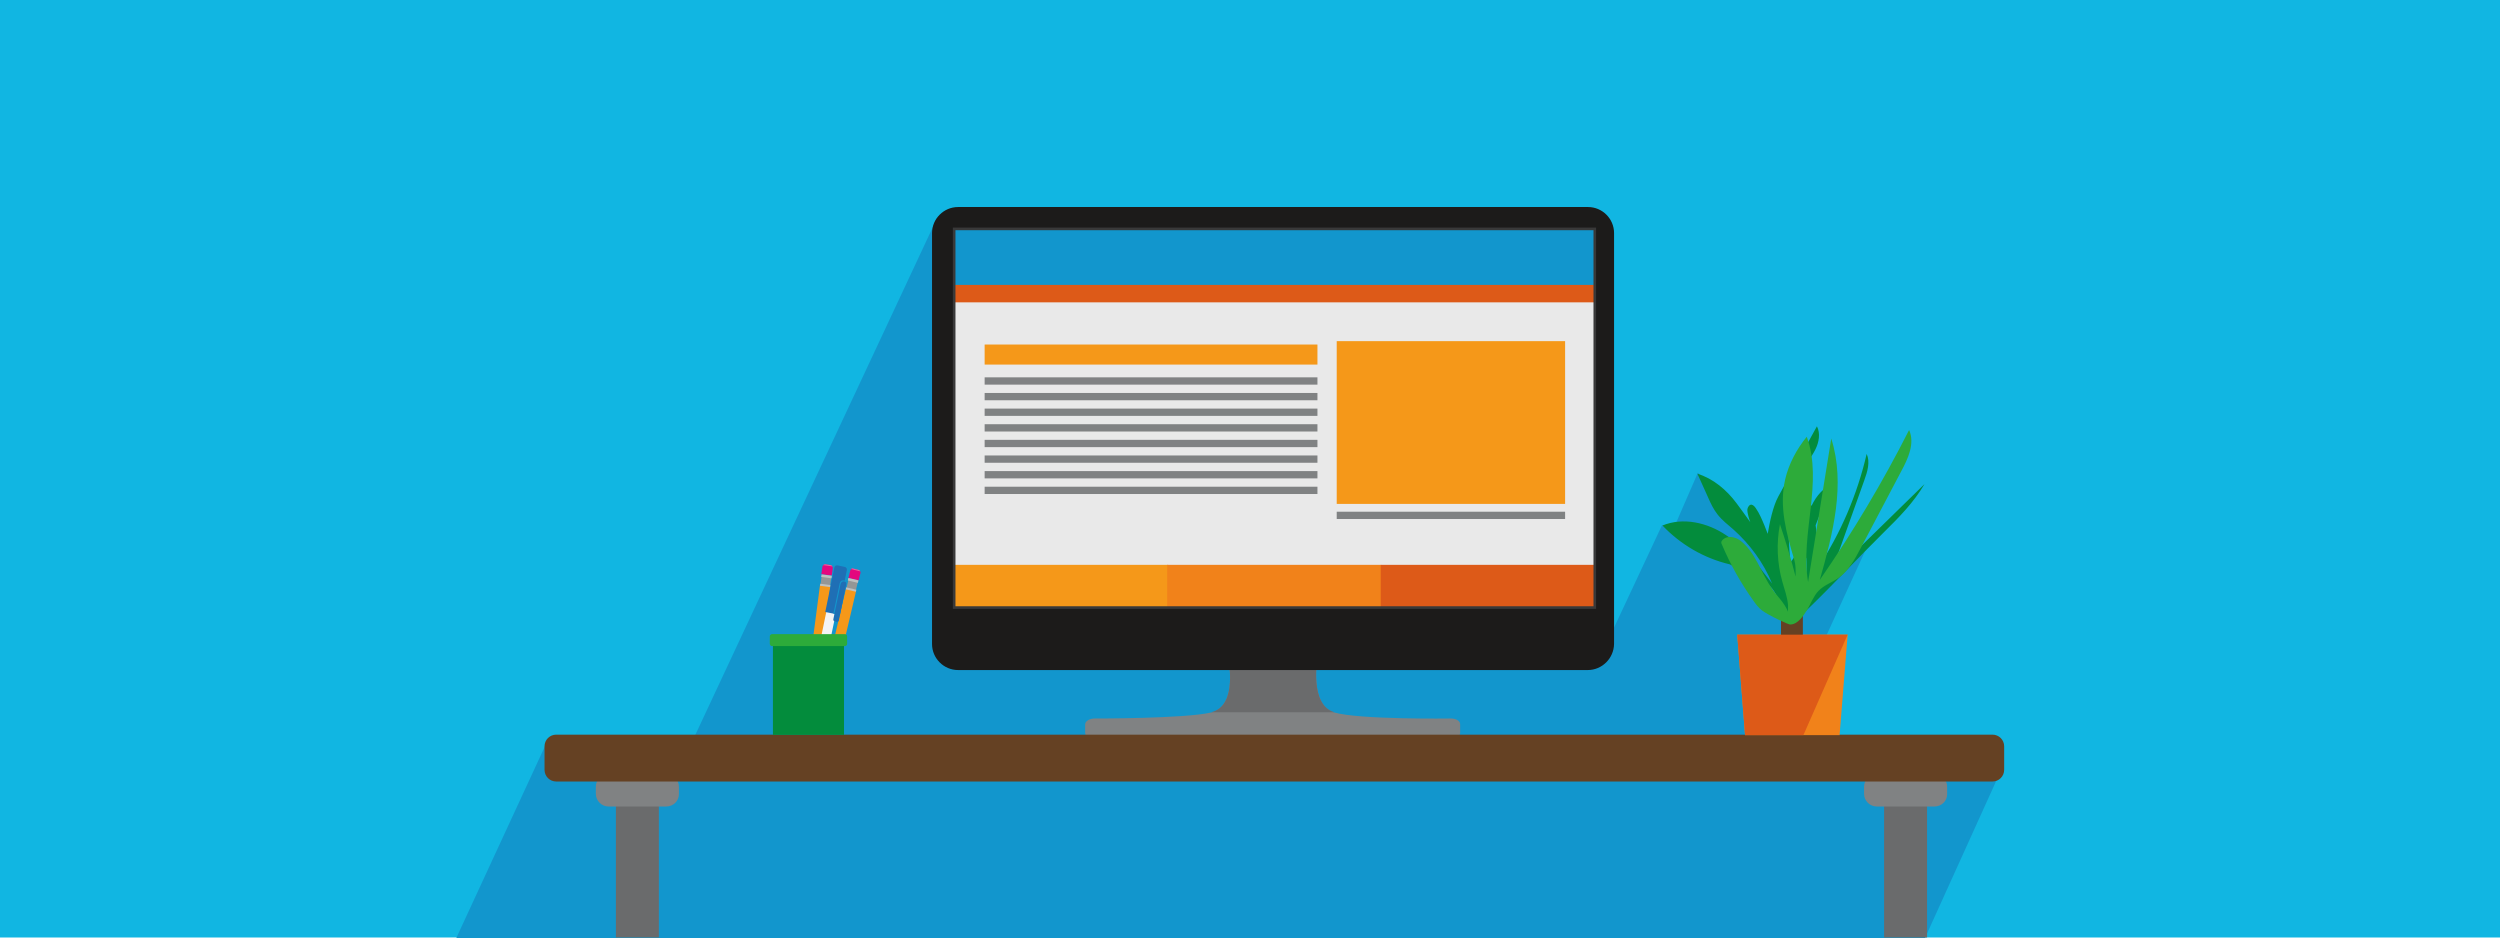
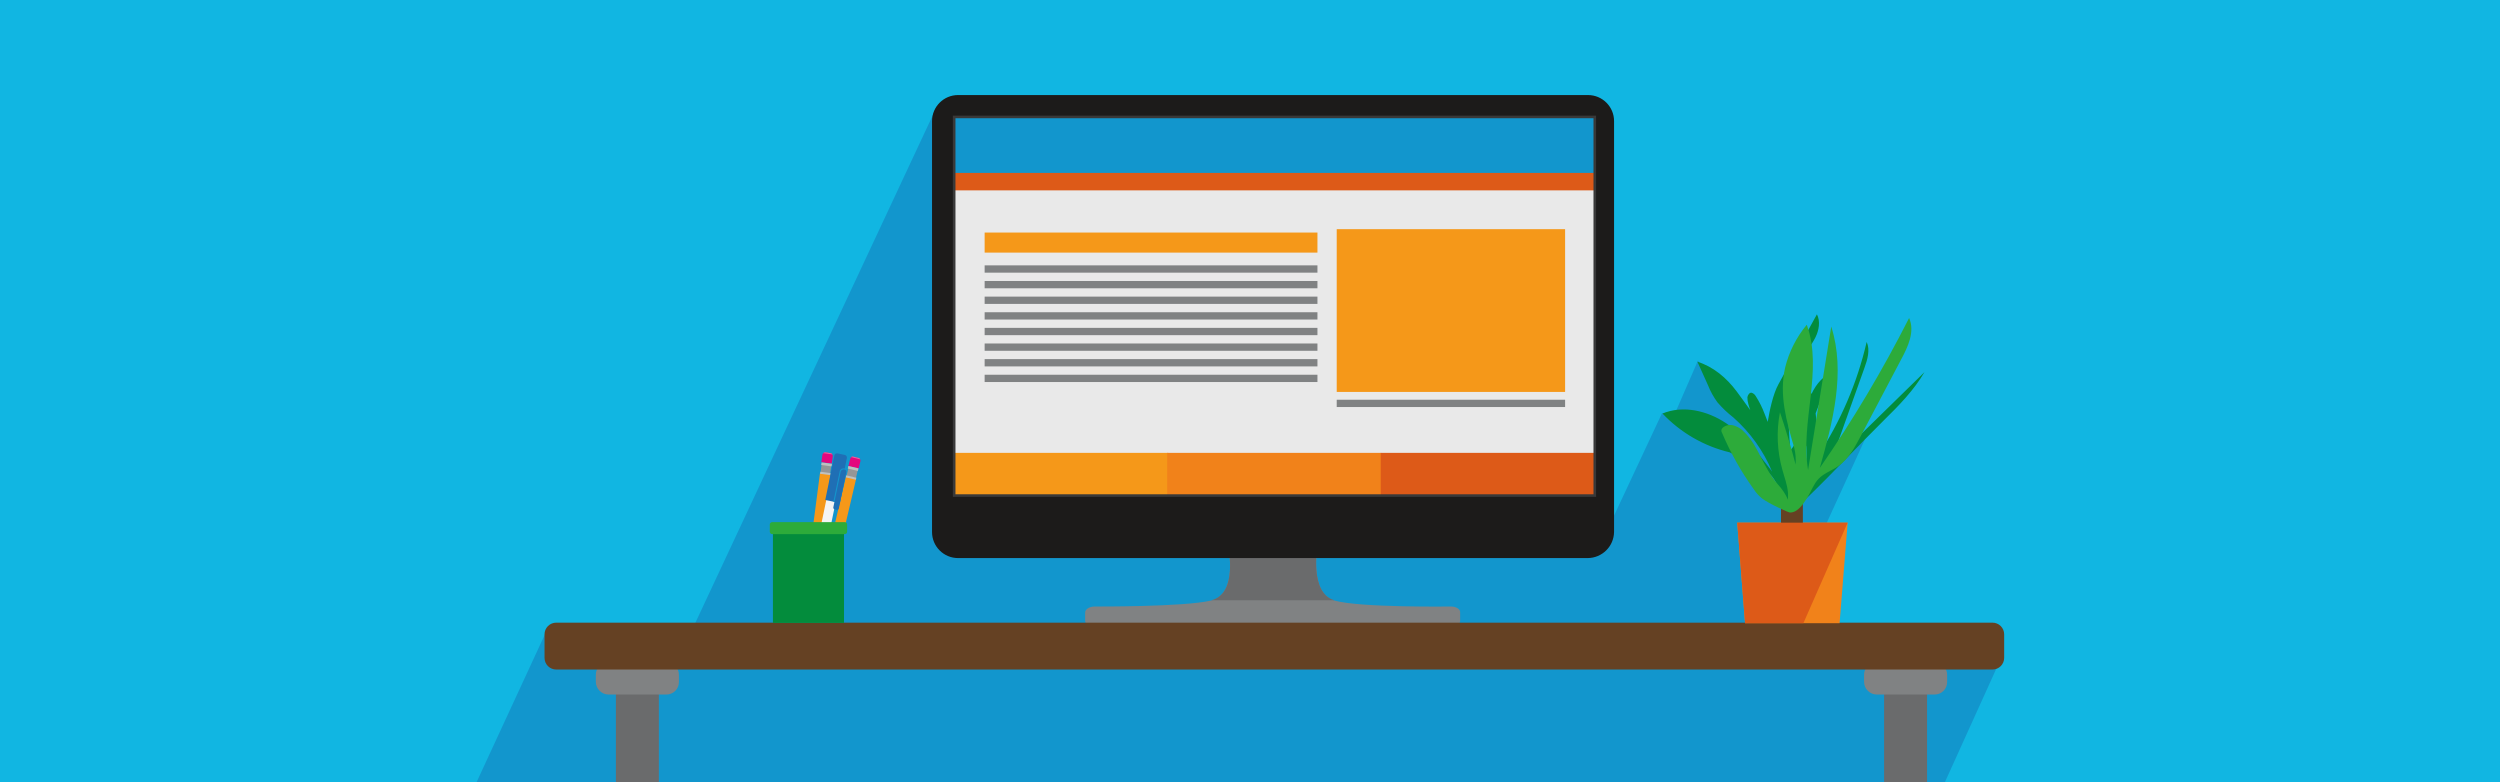
- <svg xmlns="http://www.w3.org/2000/svg" class="svgImage" viewBox="0 0 960 360">
-   <style>.findWork-st0{fill:#11b6e2}.findWork-st1{fill:#1296cd}.findWork-st2{fill:#808283}.findWork-st3{fill:#6a6b6c}.findWork-st4{fill:#1c1b1a}.findWork-st5{fill:#e9e9e9}.findWork-st6{fill:#f1d097}.findWork-st7{fill:#f59819}.findWork-st8{fill:#f1821a}.findWork-st9{fill:#dd5a18}.findWork-st10,.findWork-st11{fill:none;stroke:#393939;stroke-miterlimit:10}.findWork-st11{stroke:#764c28}.findWork-st12{display:none}.findWork-st13{fill:#654123}.findWork-st14{fill:#038c3c}.findWork-st15{fill:#2dab3a}.findWork-st16{fill:#e3077e}.findWork-st17{fill:#959696}.findWork-st18{fill:#bec0bf}.findWork-st19{fill:#ea689d}.findWork-st20{fill:#f4f4f4}.findWork-st21{fill:#1f6fb5}</style>
-   <path class="findWork-st0" d="M0 0h960v360H0z" />
-   <path class="Shadows findWork-st1" d="M703.2 296.7l3.5-39.2-9.1-5.3 18.5-40.4-25 16.6-8.1-8.8-31-38.1-8.4 19.3-5.4.9-22.9 48.9L359.8 83.8l-94.3 201.6-55.1-1.3-35.6 77h564l29-64z" />
-   <g class="computer">
-     <path class="findWork-st2" d="M557.1 275.9s-35 .5-44.7-2.3c-9.7-2.8-6.5-20.8-6.5-20.8h-34.3s4 18.3-6.5 20.8c-10.5 2.4-44.7 2.3-44.7 2.3-2 0-3.7 1-3.7 2.3v3.2c0 1.3 1.7 2.3 3.7 2.3H557c2 0 3.7-1 3.7-2.3v-3.2c.1-1.3-1.5-2.3-3.6-2.3z" />
-     <path class="findWork-st3" d="M512.4 273.5c-9.7-2.8-6.5-20.8-6.5-20.8h-34.3s4 18.3-6.5 20.8h47.3z" />
-     <path class="findWork-st4" d="M609.7 257.3H367.9c-5.5 0-10-4.5-10-10V89.5c0-5.5 4.5-10 10-10h241.9c5.5 0 10 4.5 10 10v157.8c-.1 5.5-4.6 10-10.1 10z" />
-     <path class="findWork-st5" d="M612.1 233H366.7c-.2 0-.3-.1-.3-.3V92.1c0-.2.1-.3.3-.3h245.4c.2 0 .3.1.3.3v140.6c0 .2-.1.3-.3.3z" />
-     <path class="findWork-st1" d="M366.4 87.9h246v22.3h-246z" />
-     <path class="findWork-st7" d="M378.1 132.3h127.8v7.7H378.1zM513.3 131H601v62.5h-87.7z" />
-     <path class="findWork-st2" d="M513.3 196.5H601v2.8h-87.7z" />
-     <path class="findWork-st7" d="M366.4 216.9h82.2v16.4h-82.2z" />
-     <path class="findWork-st2" d="M378.1 186.9h127.8v2.8H378.1zM378.1 180.9h127.8v2.8H378.1zM378.1 174.9h127.8v2.8H378.1zM378.1 168.9h127.8v2.8H378.1zM378.1 162.9h127.8v2.8H378.1zM378.1 156.9h127.8v2.8H378.1zM378.1 150.9h127.8v2.8H378.1zM378.1 144.9h127.8v2.8H378.1z" />
-     <path class="findWork-st8" d="M448.2 216.9h82.2v16.4h-82.2z" />
-     <path class="findWork-st9" d="M530.2 216.9h82.2v16.4h-82.2zM366.4 109.4h246v6.7h-246z" />
-     <path class="findWork-st10" d="M366.4 87.9h246v145.4h-246z" />
-   </g>
-   <g class="desk">
-     <g class="tableLegL">
-       <path class="findWork-st3" d="M236.5 305.7H253V360h-16.5z" />
-       <path class="findWork-st2" d="M255.8 309.7h-22.1c-2.7 0-4.9-2.2-4.9-4.9v-2.7c0-2.7 2.2-4.9 4.9-4.9h22.1c2.7 0 4.9 2.2 4.9 4.9v2.7c.1 2.7-2.1 4.9-4.9 4.9z" />
-     </g>
-     <g class="tableLegR">
-       <path class="findWork-st3" d="M723.5 305.7H740V360h-16.5z" />
-       <path class="findWork-st2" d="M742.8 309.7h-22.1c-2.7 0-4.9-2.2-4.9-4.9v-2.7c0-2.7 2.2-4.9 4.9-4.9h22.1c2.7 0 4.9 2.2 4.9 4.9v2.7c.1 2.7-2.1 4.9-4.9 4.9z" />
-     </g>
-     <path class="tableTop findWork-st13" d="M765.1 300.1H213.6c-2.5 0-4.5-2-4.5-4.5v-9c0-2.5 2-4.5 4.5-4.5h551.5c2.5 0 4.5 2 4.5 4.5v9c0 2.5-2 4.5-4.5 4.5z" />
-   </g>
-   <g class="plant">
-     <path class="pot findWork-st8" d="M706.4 282.3h-36.3l-3-38.6h42.4z" />
-     <path class="findWork-stem findWork-st13" d="M688.1 263c-2.3 0-4.2-1.9-4.2-4.2v-24.1c0-2.3 1.9-4.2 4.2-4.2 2.3 0 4.2 1.9 4.2 4.2v24.1c.1 2.3-1.8 4.2-4.2 4.2z" />
-     <path class="potShadow findWork-st9" d="M692.5 282.3h-22.4l-3-38.6h42.4z" />
-     <path class="backLeaves findWork-st14" d="M702.7 221.4c4.4-12.3 8.8-24.7 13.2-37 1.2-3.3 2.3-7 .9-10.1-3.6 15.6-10 30.6-18.9 44 .1-5.5.1-11.2-.7-16.6 2-5.5 4.5-10.8 7.4-15.9-4.2 1-7.1 4.5-9 8.5-1.1-3.5-2.6-6.7-4.8-9.7 2.1 4 1.5 8.8 1.4 13.3 0 2 .1 4.1.3 6.1-1.1 4.3-2.2 8.6-5 12-1-12.1-1.8-25.2 4.6-35.6 1.6-2.6 3.6-5 5-7.8s2-6.2.6-8.9c-4.9 9-9.9 17.9-14.8 26.9-2.1 3.8-3.4 10.2-4.1 14.4-.4-1-.8-2.1-1.2-3.1-1-2.4-2-4.8-3.4-6.8-.4-.6-1-1.2-1.6-1.3-.8-.1-1.4.8-1.6 1.7-.1.9.2 1.9.4 2.8.2.7.4 1.4.7 2.2-1.9-2.7-3.9-5.4-5.3-7.3-3.8-5.1-8.9-9.4-15-11.3 1.4 3 2.7 6.1 4.1 9.1 1 2.3 2.1 4.6 3.6 6.5 1.7 2.2 4 4 6.1 5.8 6.4 5.7 11.6 12.8 14.9 20.8-5.2-6.8-10.5-13.8-17.7-18.6-7.1-4.8-16.5-7-24.4-3.7 6.9 7.3 16 12.6 25.8 14.9 0 0 10.1 5 14.6 7.7 4.9 3 6.1 15.2 8.3 14.8.3-.1.6-.3.9-.6 1.3-1.1 3.7-2.3 6.6-5.1 8.4-8.1 21.6-22 28.8-29.1 5.8-5.7 11.5-11.5 15.6-18.5-12 11.7-24.1 23.6-36.3 35.5zm-11.7 8.7c.2-1.3.4-2.6.5-3.6.4-4.2 1.1-8.3 2.1-12.4.1 1.1.1 2.2.1 3.3.1 3.8-1.3 8.8-2.7 12.7z" />
-     <path class="topLeaves findWork-st15" d="M733.1 165.1c-10.1 20-21.6 39.2-34.3 57.6 5-17.7 10-36.7 4.4-54.3-3 18.4-5.9 36.8-8.9 55.1-3.1-18.5 5.9-38.2-.5-55.8-3.9 4.8-6.9 10.4-8.3 16.4-2.4 10.6.5 20.7 3.5 30.9.5 1.6.6 3.9.5 6.4-1.6-6.4-4.1-14.5-6-20.1-1.4 7.3-1.1 14.9.9 22 .8 3 2 6 2.2 9.1v2.5c-.6-1.5-1.8-3.5-3.9-5.9-5.9-6.8-7.2-14.4-12.8-20-1.1-1.1-2.3-2.1-3.8-2.5-1.5-.5-3.2-.4-4.4.6-.3.3-.6.6-.7 1-.1.4.1.8.3 1.2 3.2 7.6 7.3 14.8 12.1 21.5.9 1.3 1.9 2.6 3.2 3.6 2.5 1.9 10.6 5.7 10.9 5.4 2.8 0 5-3.3 6.5-5.7 1.4-2.4 2.4-5.2 4.3-7.2 2.1-2.2 5.1-3.2 7.6-4.9 4-2.8 6.3-7.2 8.6-11.5 5.2-9.8 10.3-19.6 15.5-29.4 2.7-5 5.4-10.8 3.1-16z" />
-   </g>
-   <g class="pencilHolder">
-     <g class="pencil1_1_">
-       <path transform="rotate(7.458 314.964 239.164)" class="findWork-st7" d="M313 224.7h4v29h-4z" />
-       <path class="findWork-st16" d="M319.4 221l-4-.5.4-2.9c.1-.5.6-.9 1.1-.9l2 .3c.5.1.9.6.9 1.1l-.4 2.9z" />
-       <path transform="rotate(7.458 317.086 222.942)" class="findWork-st17" d="M315.3 221.4h3.7v3.3h-3.7z" />
-       <path transform="rotate(7.458 316.847 224.771)" class="findWork-st18" d="M314.9 224.4h4v.8h-4z" />
-       <path transform="rotate(7.458 317.31 221.236)" class="findWork-st18" d="M315.4 220.8h4v1h-4z" />
-       <path class="findWork-st19" d="M316.1 217l3.6.5s-.2-.4-.8-.5c-.6-.1-1.5-.2-2-.3-.5 0-.8.3-.8.3z" />
-     </g>
-     <g class="pencil2">
-       <path transform="rotate(13.195 323.576 240.536)" class="findWork-st7" d="M321.5 226h4v29h-4z" />
-       <path class="findWork-st16" d="M329.7 222.9l-3.9-.9.7-2.9c.1-.5.7-.9 1.2-.7l2 .5c.5.1.9.7.7 1.2l-.7 2.8z" />
-       <path class="findWork-st19" d="M326.8 218.5l3.5.9s-.1-.5-.7-.6c-.6-.1-1.5-.3-2-.5-.4-.1-.8.2-.8.2z" />
-       <path transform="rotate(13.195 327.31 224.602)" class="findWork-st17" d="M325.4 222.9h3.7v3.3h-3.7z" />
-       <path transform="rotate(13.195 326.889 226.4)" class="findWork-st18" d="M324.8 226h4v.8h-4z" />
-       <path transform="rotate(13.195 327.703 222.926)" class="findWork-st18" d="M325.6 222.4h4v1h-4z" />
-     </g>
-     <g class="pen">
-       <path transform="rotate(11.718 317.77 241.91)" class="findWork-st20" d="M315.9 228.3h3.7v27.2h-3.7z" />
-       <path class="findWork-st21" d="M321.7 236l-4.8-1 3.5-17.1c.1-.5.6-.9 1.2-.8l2.8.6c.5.1.9.6.8 1.2l-3.5 17.1z" />
-       <path class="findWork-st1" d="M324.9 224.7l-2.4 11.5-2.5-.5 2.4-11.5s.2-1.6 1.7-1.3c1.7.3.8 1.8.8 1.8z" />
-       <path class="findWork-st21" d="M324.3 223.3c1 .2.6 1.4.6 1.4l-2.8 13.6c-.1.3-.4.6-.8.5l-.8-.2c-.3-.1-.6-.4-.5-.8l2.8-13.6c.2-.6.6-1.1 1.5-.9z" />
-     </g>
-     <path class="cup findWork-st14" d="M296.8 246.7h27.3v35.5h-27.3z" />
-     <path class="topCup findWork-st15" d="M324.4 248.1h-27.9c-.5 0-.9-.4-.9-.9v-2.8c0-.5.4-.9.9-.9h27.9c.5 0 .9.4.9.9v2.8c0 .5-.4.9-.9.9z" />
-   </g>
+ <svg xmlns="http://www.w3.org/2000/svg" data-name="Layer 1" viewBox="0 0 960 300">
+   <path d="M0-43h960v360H0V-43z" fill="#11b6e2" />
+   <path d="M703.2 253.7l3.5-39.2-9.1-5.3 18.5-40.4-25 16.6-8.1-8.8-31-38.1-8.4 19.3-5.4.9-22.9 48.9L359.8 40.8l-94.3 201.6-55.1-1.3-35.6 77h564l29-64z" fill="#1296cd" />
+   <path d="M557.1 232.9s-35 .5-44.7-2.3-6.5-20.8-6.5-20.8h-34.3s4 18.3-6.5 20.8-44.7 2.3-44.7 2.3c-2 0-3.7 1-3.7 2.3v3.2c0 1.3 1.7 2.3 3.7 2.3H557c2 0 3.7-1 3.7-2.3v-3.2c.1-1.3-1.5-2.3-3.6-2.3z" fill="#808283" />
+   <path d="M512.4 230.5c-9.7-2.8-6.5-20.8-6.5-20.8h-34.3s4 18.3-6.5 20.8h47.3z" fill="#6a6b6c" />
+   <path d="M609.7 214.3H367.9a10 10 0 0 1-10-10V46.5a10 10 0 0 1 10-10h241.9a10 10 0 0 1 10 10v157.8a10.18 10.18 0 0 1-10.1 10z" fill="#1c1b1a" />
+   <path d="M612.1 190H366.7a.27.27 0 0 1-.3-.3V49.1a.27.27 0 0 1 .3-.3h245.4a.27.27 0 0 1 .3.3v140.6a.27.27 0 0 1-.3.3z" fill="#e9e9e9" />
+   <path d="M366.4 44.9h246v22.3h-246V44.9z" fill="#1296cd" />
+   <path d="M378.1 89.3h127.8V97H378.1v-7.7zM513.3 88H601v62.5h-87.7V88z" fill="#f59819" />
+   <path d="M513.3 153.5H601v2.8h-87.7v-2.8z" fill="#808283" />
+   <path d="M366.4 173.9h82.2v16.4h-82.2v-16.4z" fill="#f59819" />
+   <path d="M378.1 143.9h127.8v2.8H378.1v-2.8zm0-6h127.8v2.8H378.1v-2.8zm0-6h127.8v2.8H378.1v-2.8zm0-6h127.8v2.8H378.1v-2.8zm0-6h127.8v2.8H378.1v-2.8zm0-6h127.8v2.8H378.1v-2.8zm0-6h127.8v2.8H378.1v-2.8zm0-6h127.8v2.8H378.1v-2.8z" fill="#808283" />
+   <path d="M448.2 173.9h82.2v16.4h-82.2v-16.4z" fill="#f1821a" />
+   <path d="M530.2 173.9h82.2v16.4h-82.2v-16.4zM366.4 66.4h246v6.7h-246v-6.7z" fill="#dd5a18" />
+   <path d="M366.4 44.9h246v145.4h-246V44.9z" fill="none" stroke="#393939" stroke-miterlimit="10" />
+   <path d="M236.5 262.7H253V317h-16.5v-54.3z" fill="#6a6b6c" />
+   <path d="M255.8 266.7h-22.1a4.91 4.91 0 0 1-4.9-4.9v-2.7a4.91 4.91 0 0 1 4.9-4.9h22.1a4.91 4.91 0 0 1 4.9 4.9v2.7a4.78 4.78 0 0 1-4.9 4.9z" fill="#808283" />
+   <path d="M723.5 262.7H740V317h-16.5v-54.3z" fill="#6a6b6c" />
+   <path d="M742.8 266.7h-22.1a4.91 4.91 0 0 1-4.9-4.9v-2.7a4.91 4.91 0 0 1 4.9-4.9h22.1a4.91 4.91 0 0 1 4.9 4.9v2.7a4.78 4.78 0 0 1-4.9 4.9z" fill="#808283" />
+   <path d="M765.1 257.1H213.6a4.48 4.48 0 0 1-4.5-4.5v-9a4.48 4.48 0 0 1 4.5-4.5h551.5a4.48 4.48 0 0 1 4.5 4.5v9a4.48 4.48 0 0 1-4.5 4.5z" fill="#654123" />
+   <path d="M706.4 239.3h-36.3l-3-38.6h42.4z" fill="#f1821a" />
+   <path d="M688.1 220a4.23 4.23 0 0 1-4.2-4.2v-24.1a4.2 4.2 0 0 1 8.4 0v24.1a4.1 4.1 0 0 1-4.2 4.2z" fill="#654123" />
+   <path d="M692.5 239.3h-22.4l-3-38.6h42.4z" fill="#dd5a18" />
+   <path d="M702.7 178.4c4.4-12.3 8.8-24.7 13.2-37 1.2-3.3 2.3-7 .9-10.1a134.29 134.29 0 0 1-18.9 44 102 102 0 0 0-.7-16.6 104.29 104.29 0 0 1 7.4-15.9c-4.2 1-7.1 4.5-9 8.5a32.56 32.56 0 0 0-4.8-9.7c2.1 4 1.5 8.8 1.4 13.3 0 2 .1 4.1.3 6.1-1.1 4.3-2.2 8.6-5 12-1-12.1-1.8-25.2 4.6-35.6 1.6-2.6 3.6-5 5-7.8s2-6.2.6-8.9c-4.9 9-9.9 17.9-14.8 26.9-2.1 3.8-3.4 10.2-4.1 14.4-.4-1-.8-2.1-1.2-3.1a36 36 0 0 0-3.4-6.8 2.84 2.84 0 0 0-1.6-1.3c-.8-.1-1.4.8-1.6 1.7a9 9 0 0 0 .4 2.8c.2.7.4 1.4.7 2.2-1.9-2.7-3.9-5.4-5.3-7.3-3.8-5.1-8.9-9.4-15-11.3 1.4 3 2.7 6.1 4.1 9.1a29.27 29.27 0 0 0 3.6 6.5 41.87 41.87 0 0 0 6.1 5.8 57.26 57.26 0 0 1 14.9 20.8c-5.2-6.8-10.5-13.8-17.7-18.6s-16.5-7-24.4-3.7a52.27 52.27 0 0 0 25.8 14.9s10.1 5 14.6 7.7c4.9 3 6.1 15.2 8.3 14.8a2.36 2.36 0 0 0 .9-.6c1.3-1.1 3.7-2.3 6.6-5.1 8.4-8.1 21.6-22 28.8-29.1 5.8-5.7 11.5-11.5 15.6-18.5-12 11.7-24.1 23.6-36.3 35.5zm-11.7 8.7c.2-1.3.4-2.6.5-3.6a86.79 86.79 0 0 1 2.1-12.4c.1 1.1.1 2.2.1 3.3.1 3.8-1.3 8.8-2.7 12.7z" fill="#038c3c" />
+   <path d="M733.1 122.1a491.33 491.33 0 0 1-34.3 57.6c5-17.7 10-36.7 4.4-54.3-3 18.4-5.9 36.8-8.9 55.1-3.1-18.5 5.9-38.2-.5-55.8a41.14 41.14 0 0 0-8.3 16.4c-2.4 10.6.5 20.7 3.5 30.9a20.48 20.48 0 0 1 .5 6.4c-1.6-6.4-4.1-14.5-6-20.1a48.09 48.09 0 0 0 .9 22c.8 3 2 6 2.2 9.1v2.5a21.61 21.61 0 0 0-3.9-5.9c-5.9-6.8-7.2-14.4-12.8-20a8.72 8.72 0 0 0-3.8-2.5 4.59 4.59 0 0 0-4.4.6 2.29 2.29 0 0 0-.7 1 1.8 1.8 0 0 0 .3 1.2 110.86 110.86 0 0 0 12.1 21.5 15.61 15.61 0 0 0 3.2 3.6c2.5 1.9 10.6 5.7 10.9 5.4 2.8 0 5-3.3 6.5-5.7s2.4-5.2 4.3-7.2c2.1-2.2 5.1-3.2 7.6-4.9 4-2.8 6.3-7.2 8.6-11.5 5.2-9.8 10.3-19.6 15.5-29.4 2.7-5 5.4-10.8 3.1-16z" fill="#2dab3a" />
+   <path d="M314.89 181.57l4 .52-3.76 28.75-4-.52z" fill="#f59819" />
+   <path d="M319.4 178l-4-.5.4-2.9a1.17 1.17 0 0 1 1.1-.9l2 .3a1.17 1.17 0 0 1 .9 1.1l-.4 2.9z" fill="#e3077e" />
+   <path d="M315.52 178.18l3.67.48-.43 3.27-3.67-.48z" fill="#959696" />
+   <path d="M315 181.15l4 .52-.1.79-4-.52zM315.47 177.56l4 .52-.13 1-4-.52z" fill="#bec0bf" />
+   <path d="M316.1 174l3.6.5a1.08 1.08 0 0 0-.8-.5c-.6-.1-1.5-.2-2-.3a1.2 1.2 0 0 0-.8.3z" fill="#ea689d" />
+   <path d="M324.87 182.91l3.89.91-6.62 28.23-3.89-.91z" fill="#f59819" />
+   <path d="M329.7 179.9l-3.9-.9.7-2.9a1 1 0 0 1 1.2-.7l2 .5a1 1 0 0 1 .7 1.2l-.7 2.8z" fill="#e3077e" />
+   <path d="M326.8 175.5l3.5.9a.82.82 0 0 0-.7-.6 11.7 11.7 0 0 1-2-.5 1.09 1.09 0 0 0-.8.2z" fill="#ea689d" />
+   <path d="M325.84 179.51l3.6.84-.75 3.21-3.6-.84z" fill="#959696" />
+   <path d="M324.95 182.53l3.89.91-.18.78-3.89-.91zM325.78 178.93l3.89.91-.23 1-3.89-.91z" fill="#bec0bf" />
+   <path d="M318.7 185.2l3.62.75-5.52 26.63-3.62-.75z" fill="#f4f4f4" />
+   <path d="M321.7 193l-4.8-1 3.5-17.1a1 1 0 0 1 1.2-.8l2.8.6a1 1 0 0 1 .8 1.2z" fill="#1f6fb5" />
+   <path d="M324.9 181.7l-2.4 11.5-2.5-.5 2.4-11.5a1.43 1.43 0 0 1 1.7-1.3 1.11 1.11 0 0 1 .8 1.8z" fill="#1296cd" />
+   <path d="M324.3 180.3c1 .2.6 1.4.6 1.4l-2.8 13.6a.69.69 0 0 1-.8.5l-.8-.2a.69.69 0 0 1-.5-.8l2.8-13.6a1.17 1.17 0 0 1 1.5-.9z" fill="#1f6fb5" />
+   <path d="M296.8 203.7h27.3v35.5h-27.3v-35.5z" fill="#038c3c" />
+   <path d="M324.4 205.1h-27.9a.9.9 0 0 1-.9-.9v-2.8a.9.9 0 0 1 .9-.9h27.9a.9.9 0 0 1 .9.9v2.8a.9.9 0 0 1-.9.9z" fill="#2dab3a" />
</svg>
